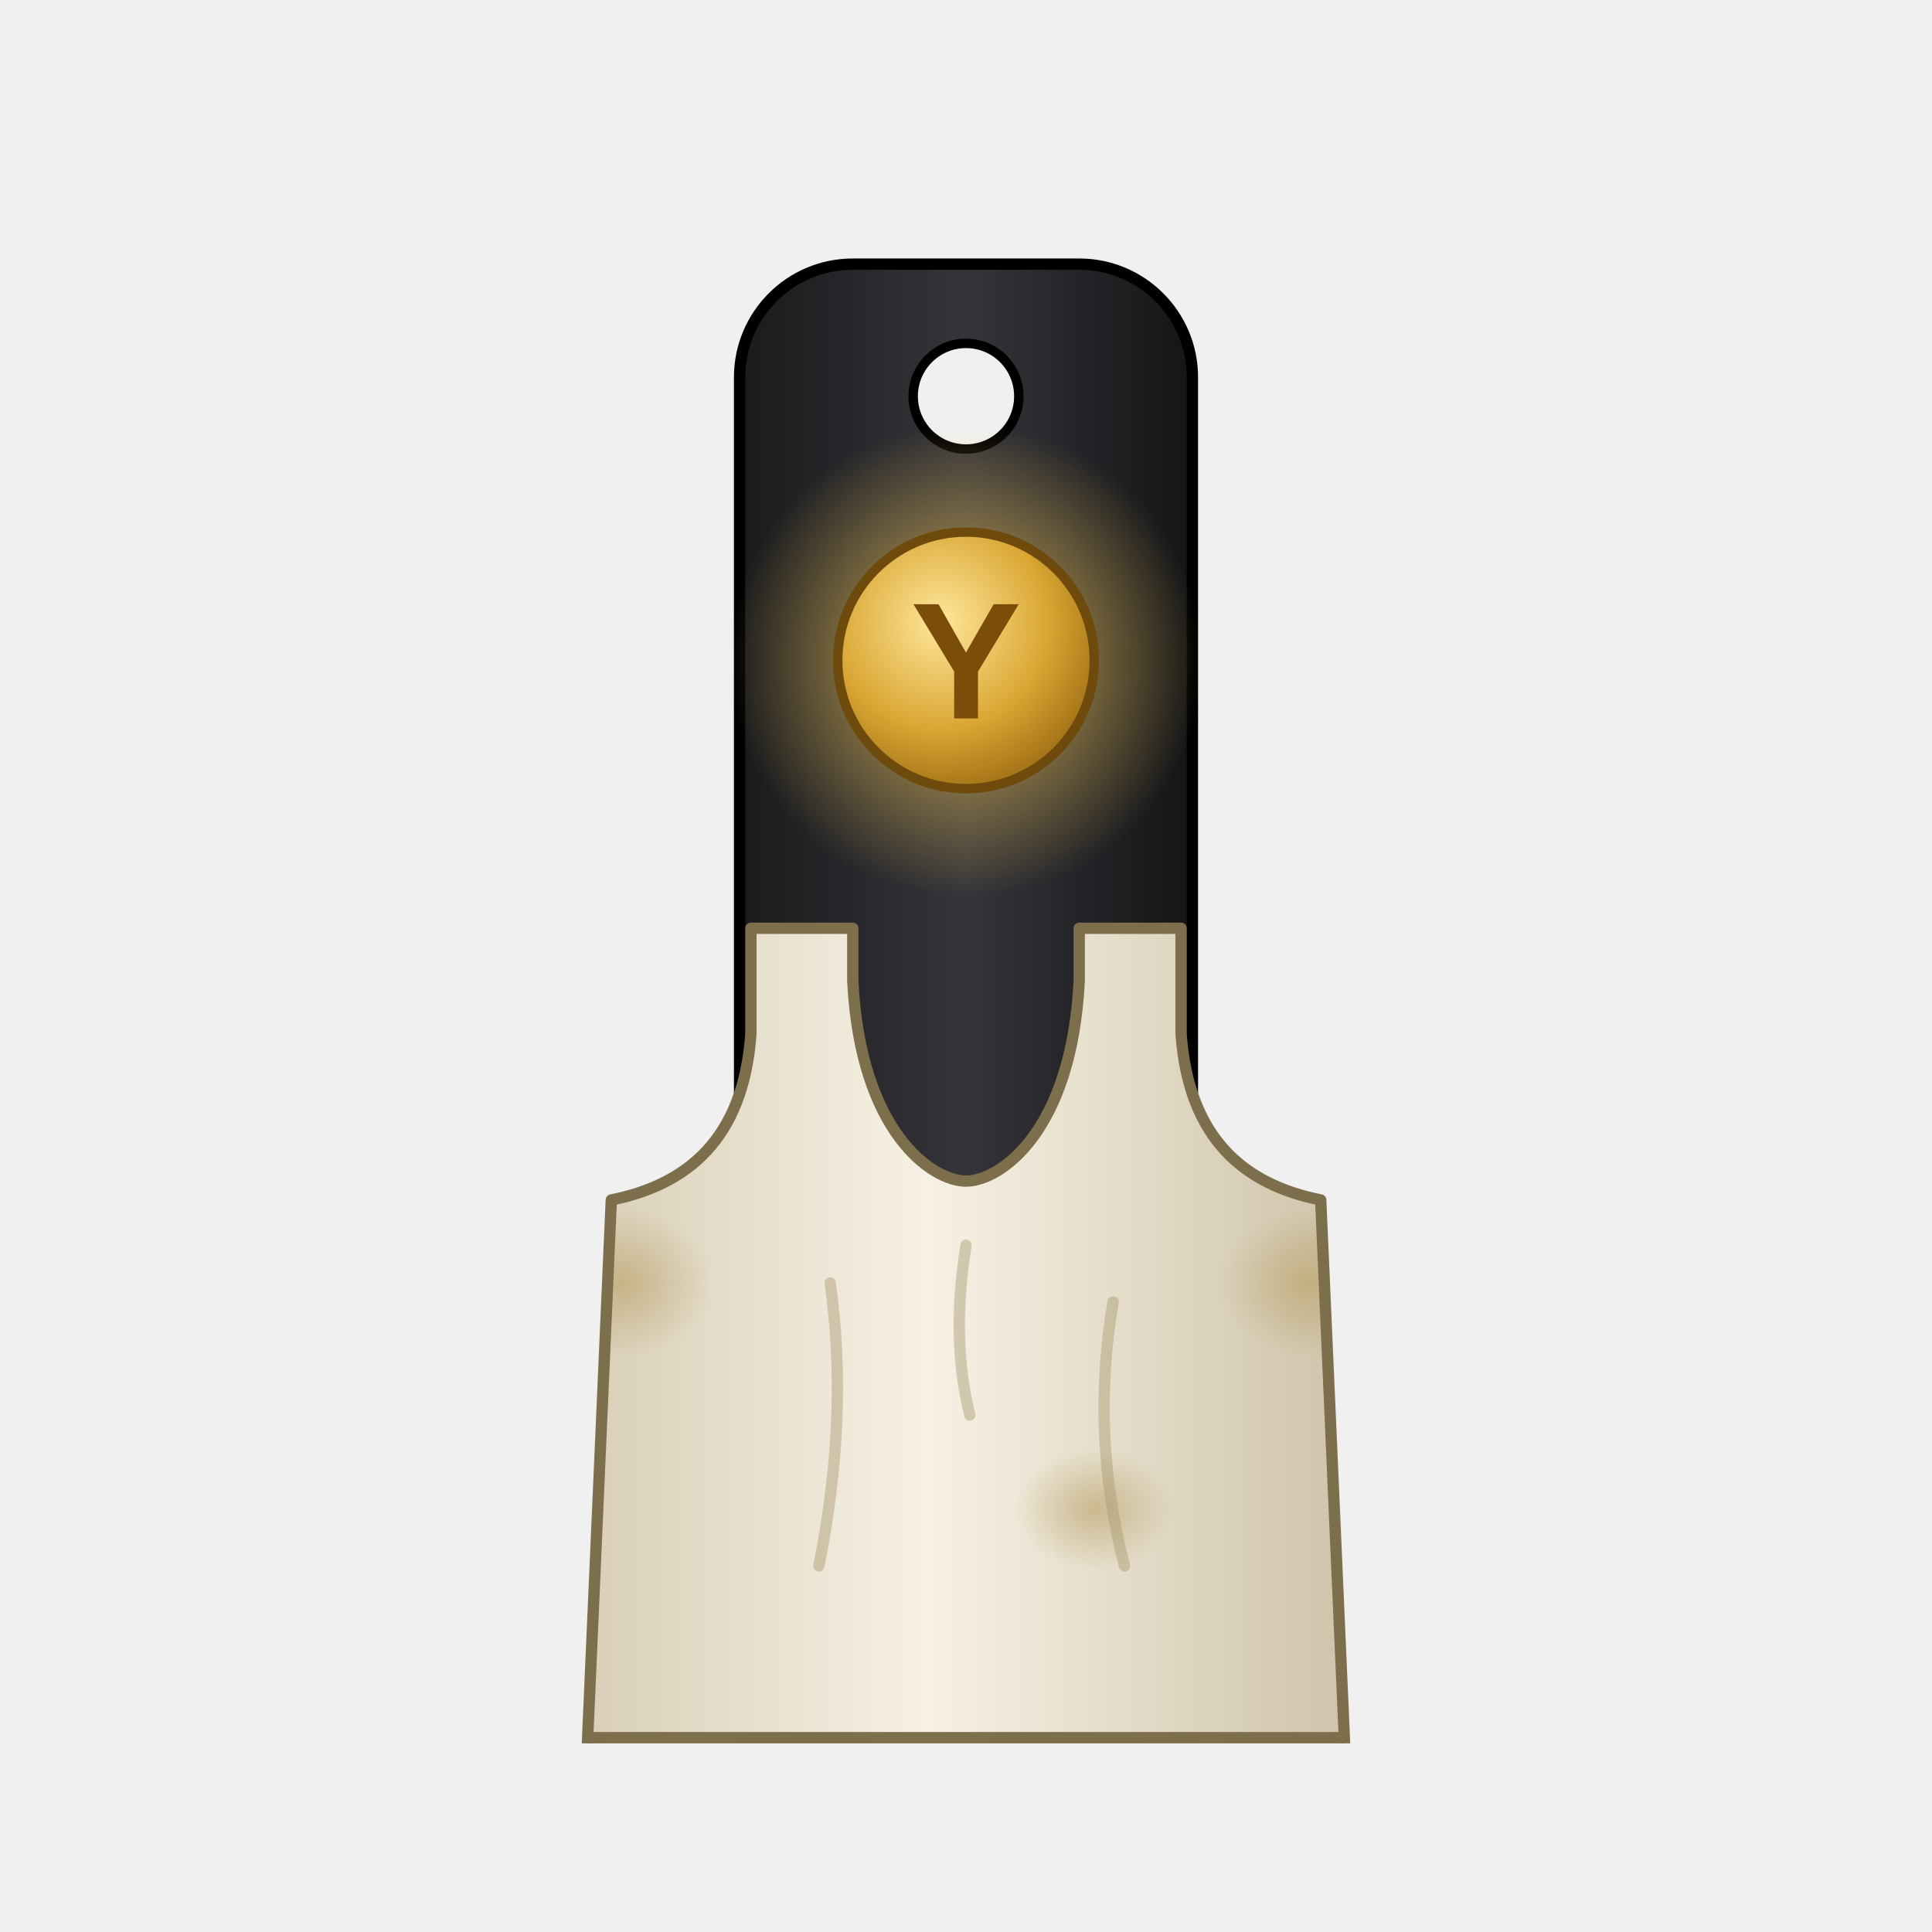
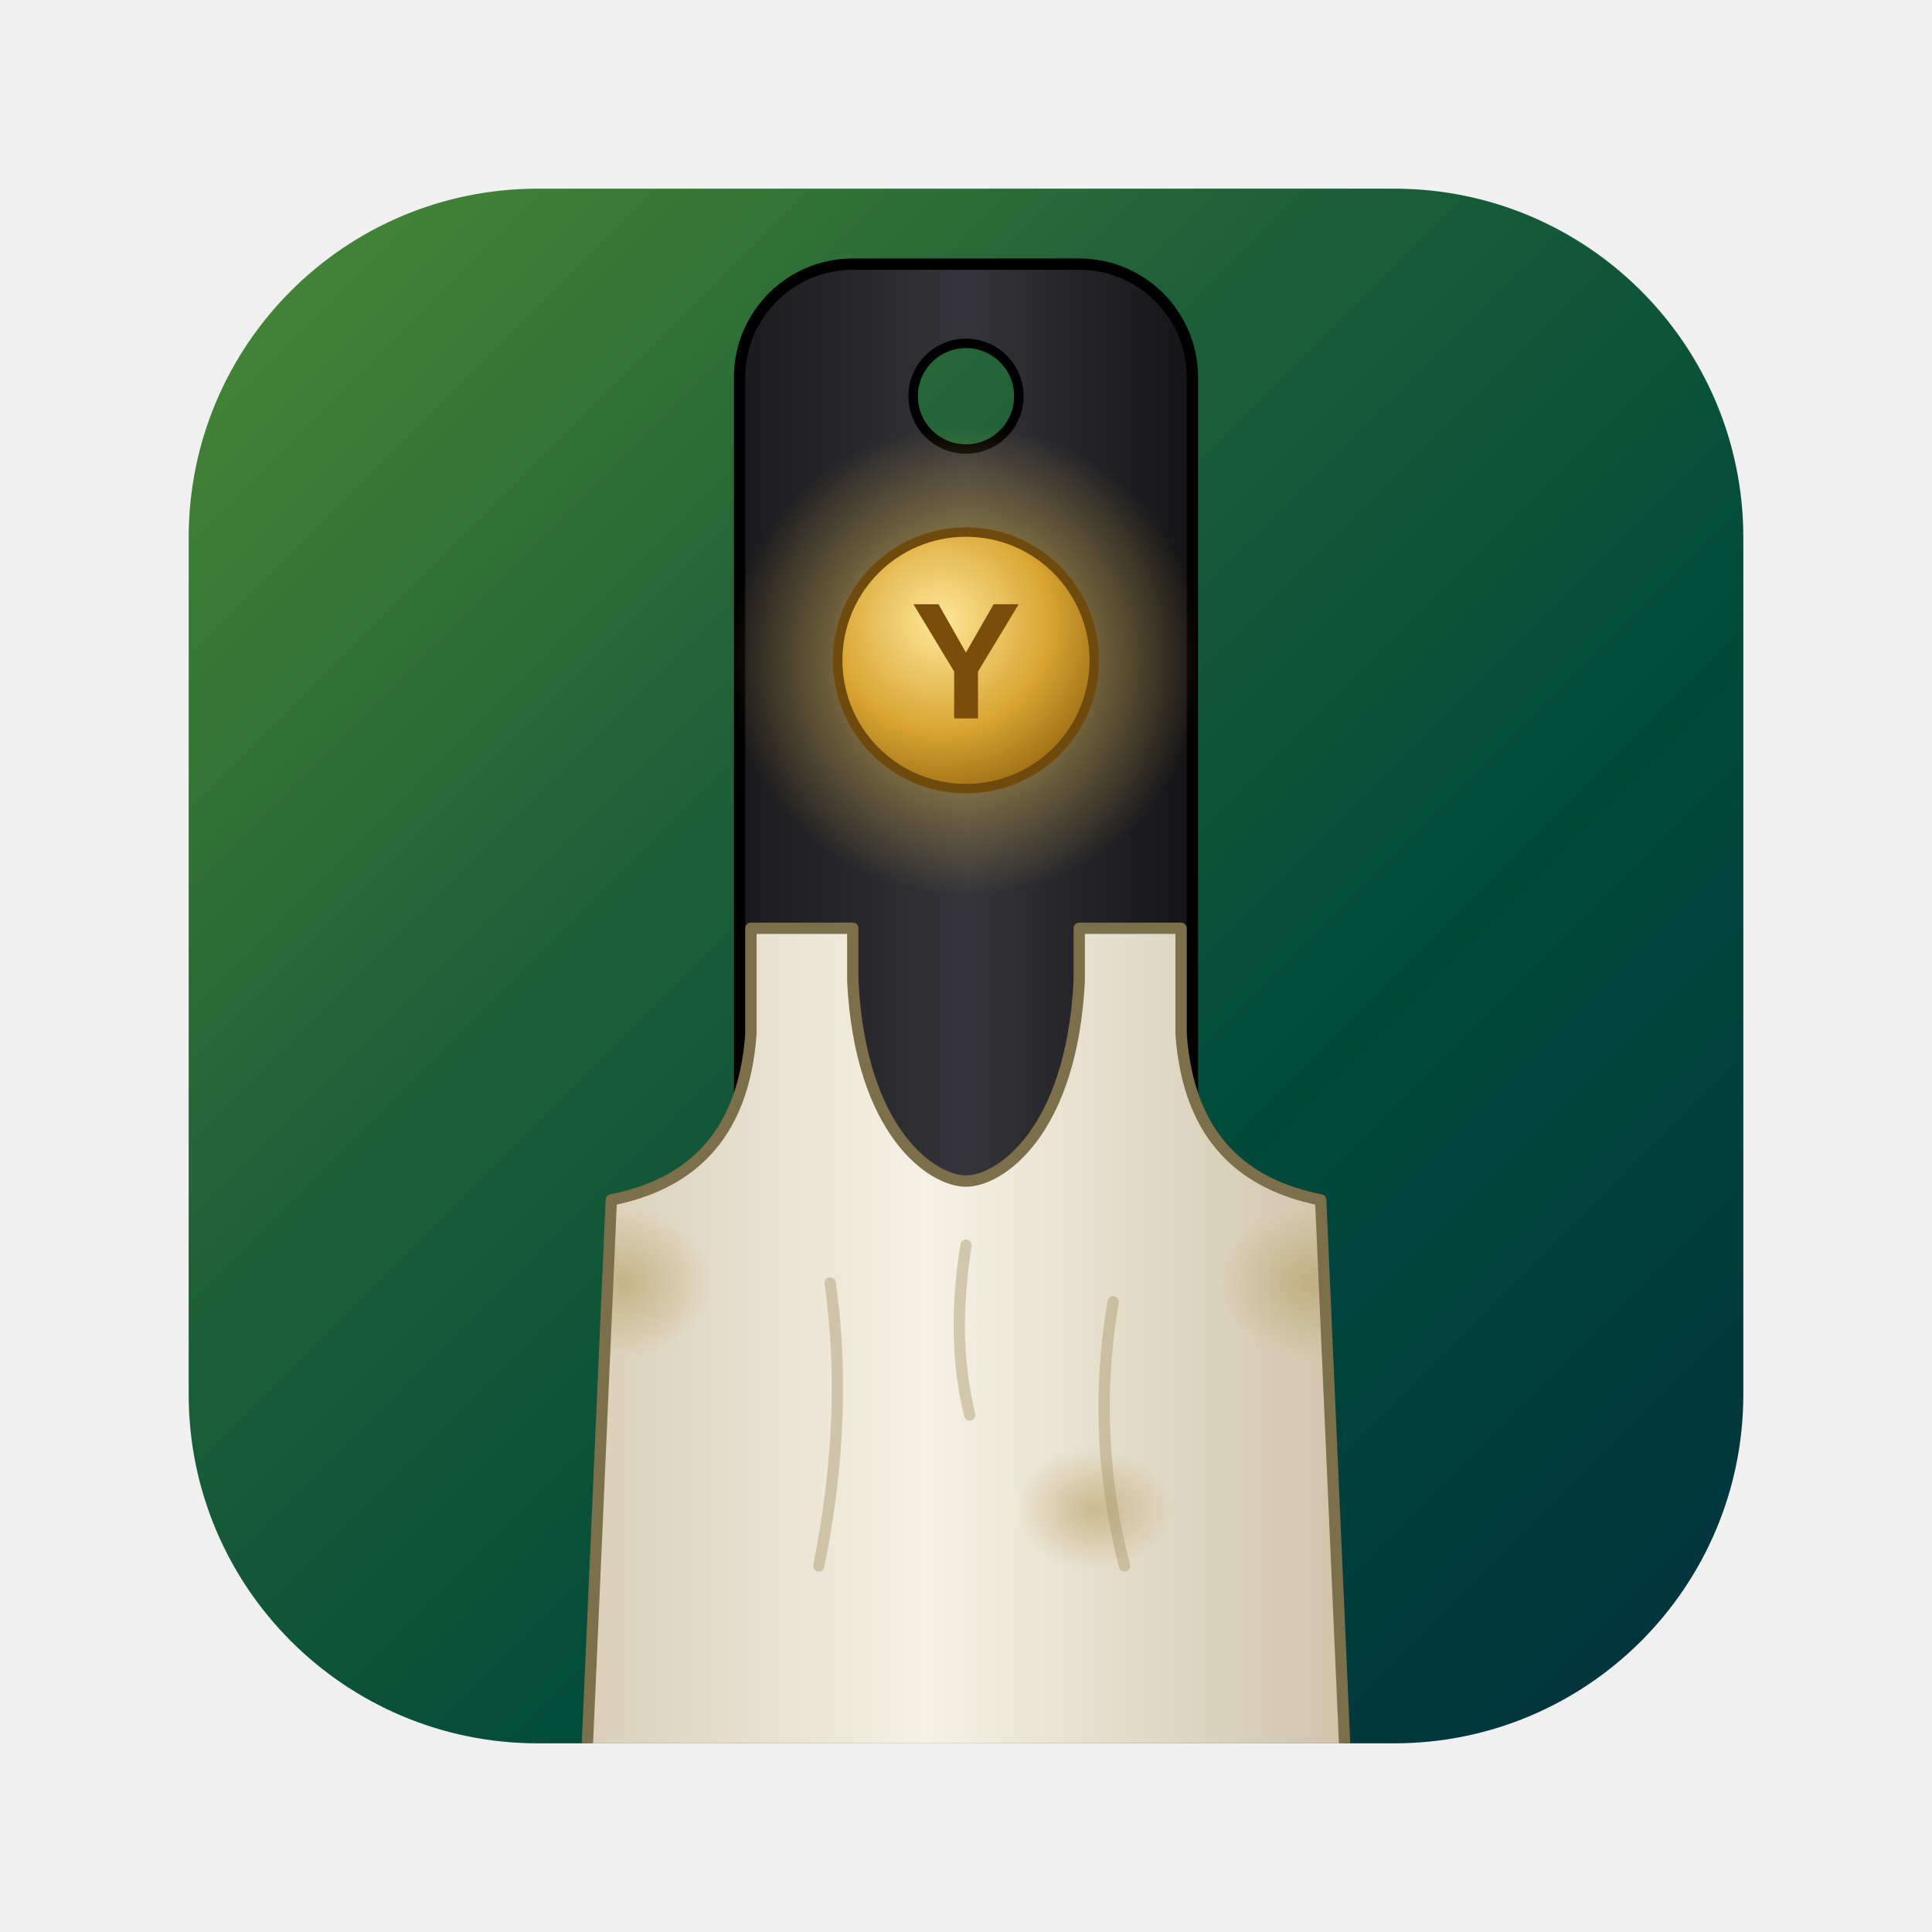
<svg xmlns="http://www.w3.org/2000/svg" viewBox="0 0 1024 1024">
  <defs>
-     <linearGradient id="sky" x1="0" y1="0" x2="0" y2="1">
-       <stop offset="0" stop-color="#8fbfe8" />
-       <stop offset="0.6" stop-color="#f6d3a3" />
-       <stop offset="1" stop-color="#f39a5c" />
+     <linearGradient id="bg" x1="0" y1="0" x2="1" y2="1">
+       <stop offset="0" stop-color="#4a8a35" />
+       <stop offset="0.35" stop-color="#1f6038" />
+       <stop offset="0.65" stop-color="#004a3a" />
+       <stop offset="1" stop-color="#01313f" />
    </linearGradient>
    <linearGradient id="key" x1="0" y1="0" x2="1" y2="0">
      <stop offset="0" stop-color="#1b1b1d" />
      <stop offset="0.5" stop-color="#34343a" />
      <stop offset="1" stop-color="#151517" />
    </linearGradient>
    <radialGradient id="gold" cx="0.4" cy="0.35" r="0.7">
      <stop offset="0" stop-color="#ffe79a" />
      <stop offset="0.6" stop-color="#d9a633" />
      <stop offset="1" stop-color="#9c6b12" />
    </radialGradient>
    <radialGradient id="glow" cx="0.5" cy="0.5" r="0.5">
      <stop offset="0" stop-color="#ffd25c" stop-opacity="0.8" />
      <stop offset="1" stop-color="#ffd25c" stop-opacity="0" />
    </radialGradient>
    <linearGradient id="vest" x1="0" y1="0" x2="1" y2="0">
      <stop offset="0" stop-color="#d9cfb8" />
      <stop offset="0.45" stop-color="#f6f1e4" />
      <stop offset="1" stop-color="#cfc4aa" />
    </linearGradient>
    <radialGradient id="stain" cx="0.5" cy="0.5" r="0.5">
      <stop offset="0" stop-color="#b49a5c" stop-opacity="0.55" />
      <stop offset="1" stop-color="#b49a5c" stop-opacity="0" />
    </radialGradient>
    <clipPath id="frame">
-       <rect x="0" y="0" width="1024" height="924" />
+       <rect x="100" y="100" width="824" height="824" rx="185" />
    </clipPath>
    <mask id="keyhole">
      <rect width="1024" height="1024" fill="#fff" />
      <circle cx="512" cy="210" r="28" fill="#000" />
    </mask>
    <path id="vestshape" d="M398 492 L452 492 L452 520 C456 600 494 626 512 626 C530 626 568 600 572 520 L572 492 L626 492              L626 548 C630 604 660 628 700 636 L716 1000 L308 1000 L324 636 C364 628 394 604 398 548 Z" />
    <clipPath id="vestclip">
      <use href="#vestshape" />
    </clipPath>
  </defs>
  <g clip-path="url(#frame)">
+     <rect x="100" y="100" width="824" height="824" fill="url(#bg)" />
    <rect x="392" y="140" width="240" height="900" rx="60" fill="url(#key)" stroke="#000" stroke-width="6" mask="url(#keyhole)" />
    <circle cx="512" cy="210" r="28" fill="none" stroke="#000" stroke-width="5" />
    <circle cx="512" cy="350" r="125" fill="url(#glow)" />
    <circle cx="512" cy="350" r="68" fill="url(#gold)" stroke="#6e4a0c" stroke-width="5" />
    <text x="512" y="350" dy="0.35em" text-anchor="middle" font-family="Helvetica Neue, Arial, sans-serif" font-weight="800" font-size="88" fill="#7a4e08">Y</text>
    <use href="#vestshape" fill="url(#vest)" />
    <g clip-path="url(#vestclip)">
      <ellipse cx="330" cy="680" rx="48" ry="40" fill="url(#stain)" />
      <ellipse cx="694" cy="680" rx="48" ry="40" fill="url(#stain)" />
      <ellipse cx="580" cy="800" rx="42" ry="32" fill="url(#stain)" />
      <path d="M440 680 q10 70 -6 150 M590 690 q-12 70 6 140 M512 660 q-8 50 2 90" stroke="#a8996f" stroke-width="6" fill="none" opacity="0.45" stroke-linecap="round" />
    </g>
    <use href="#vestshape" fill="none" stroke="#7d6e4c" stroke-width="6" stroke-linejoin="round" />
-     <rect x="311" y="918" width="402" height="6" fill="#7d6e4c" />
  </g>
</svg>
